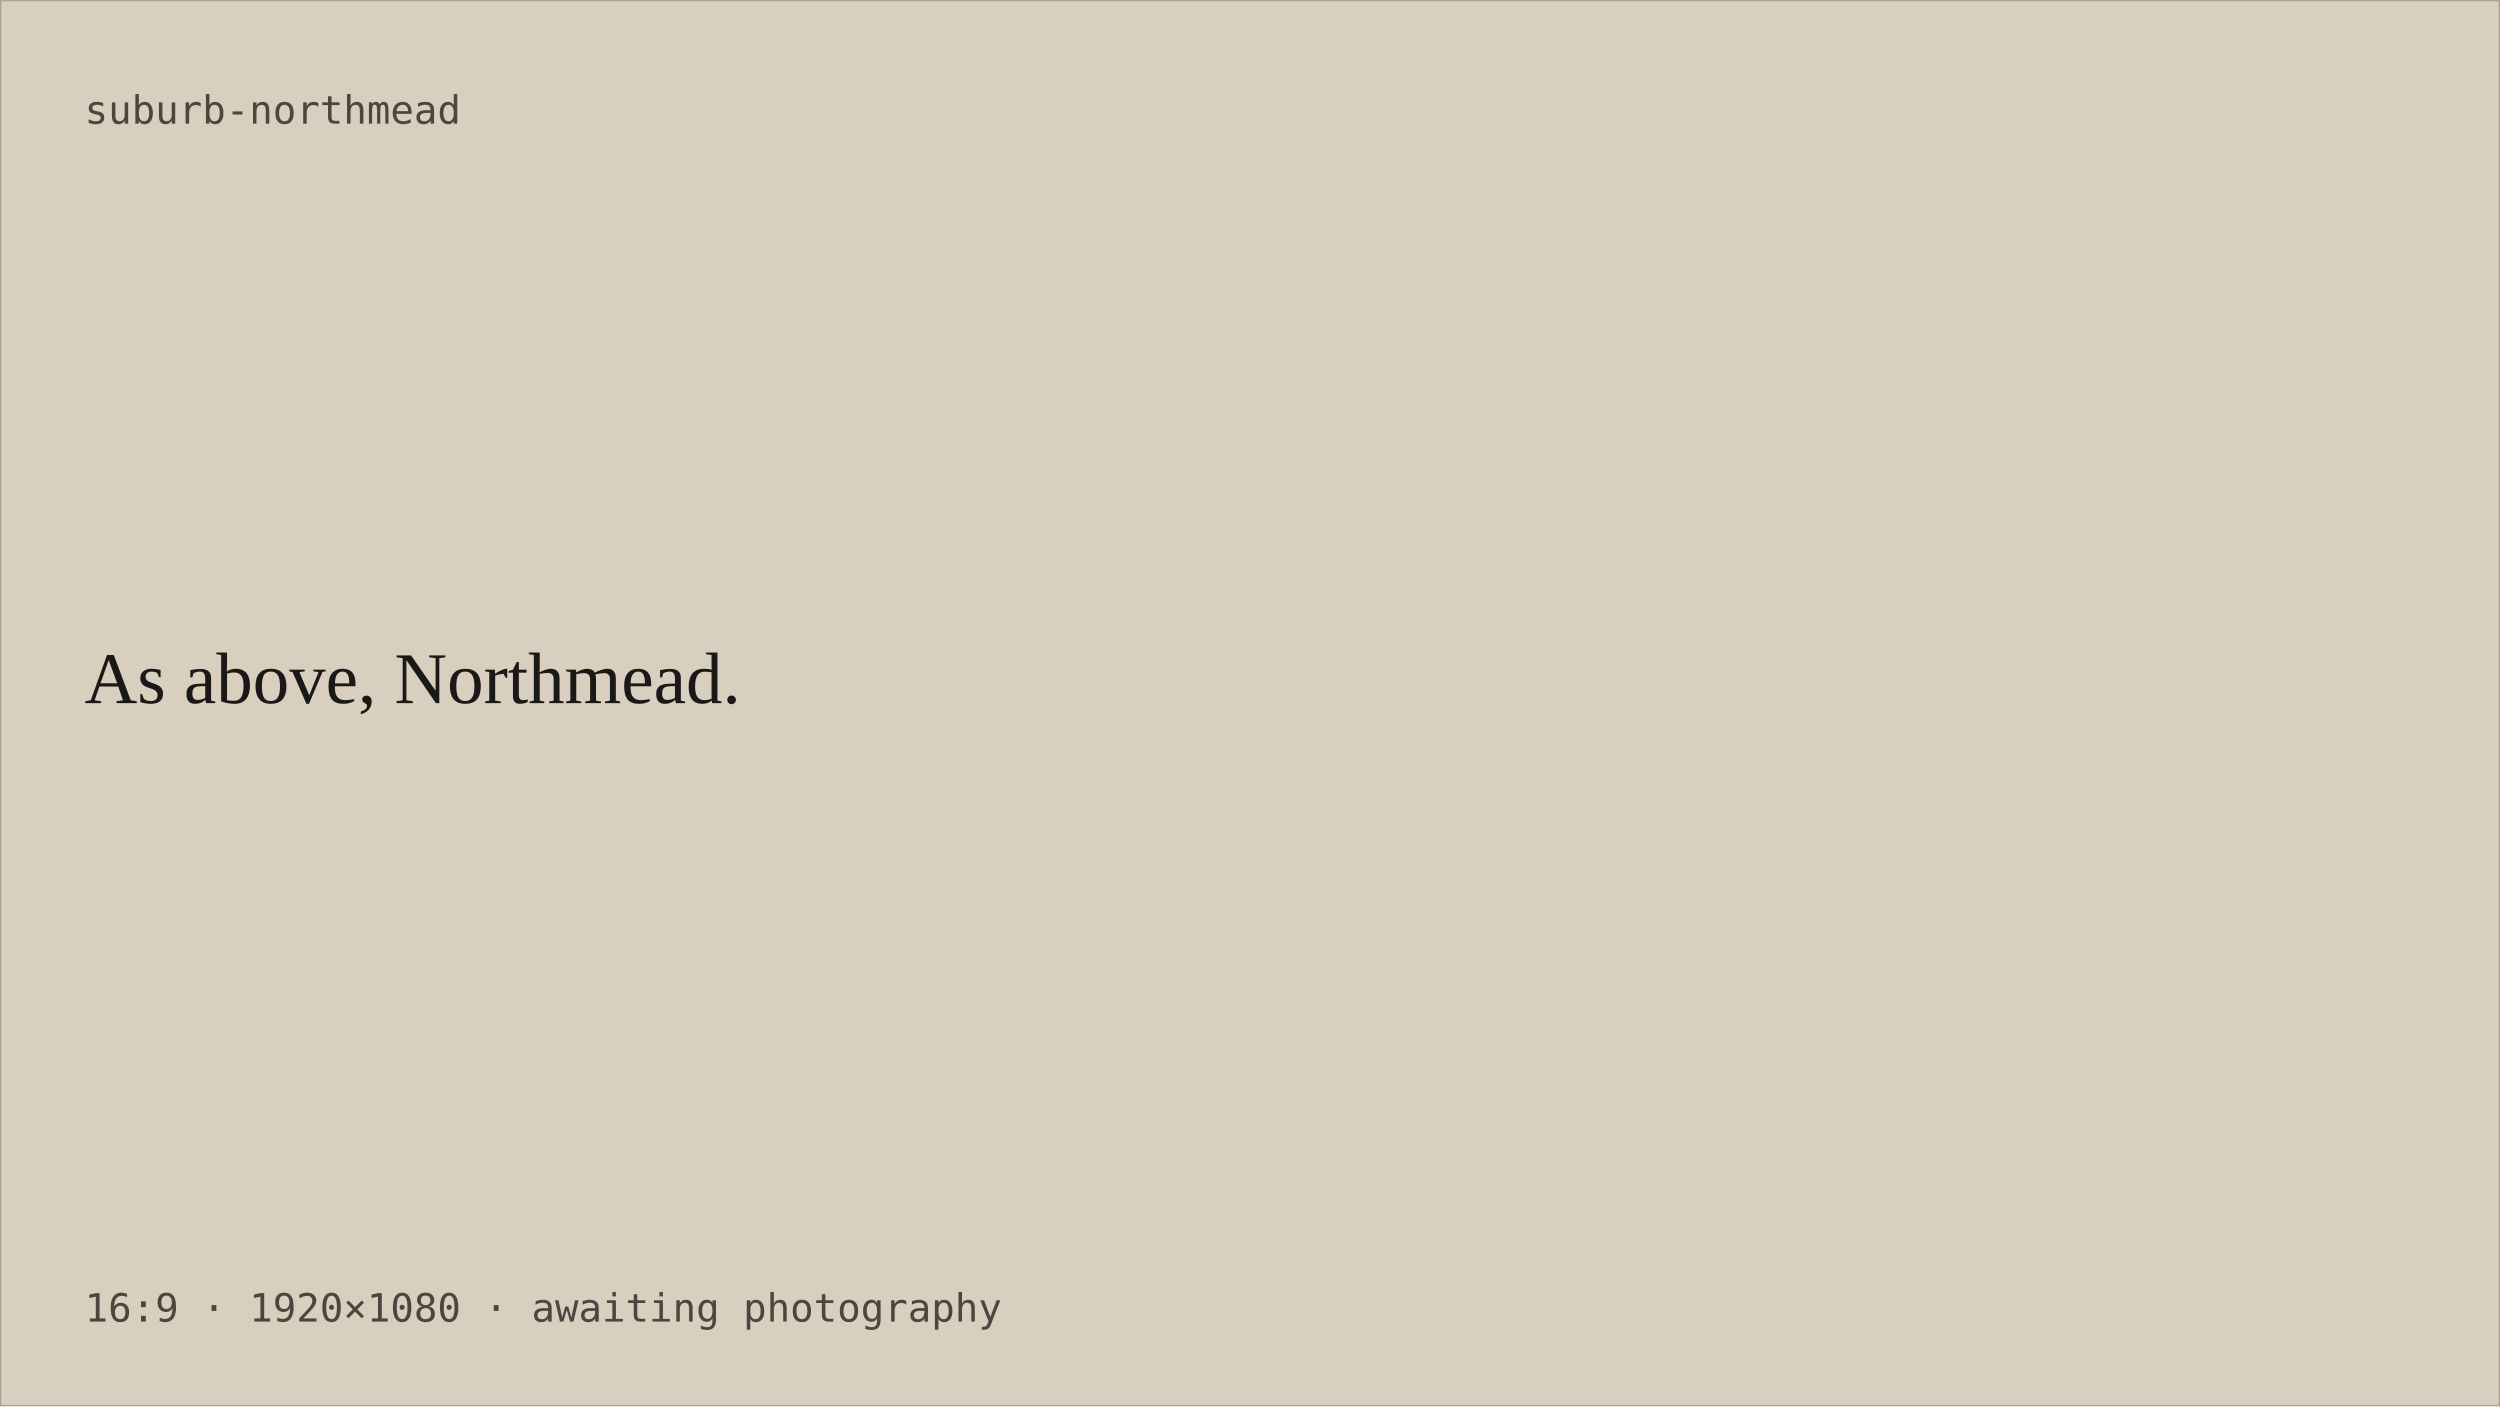
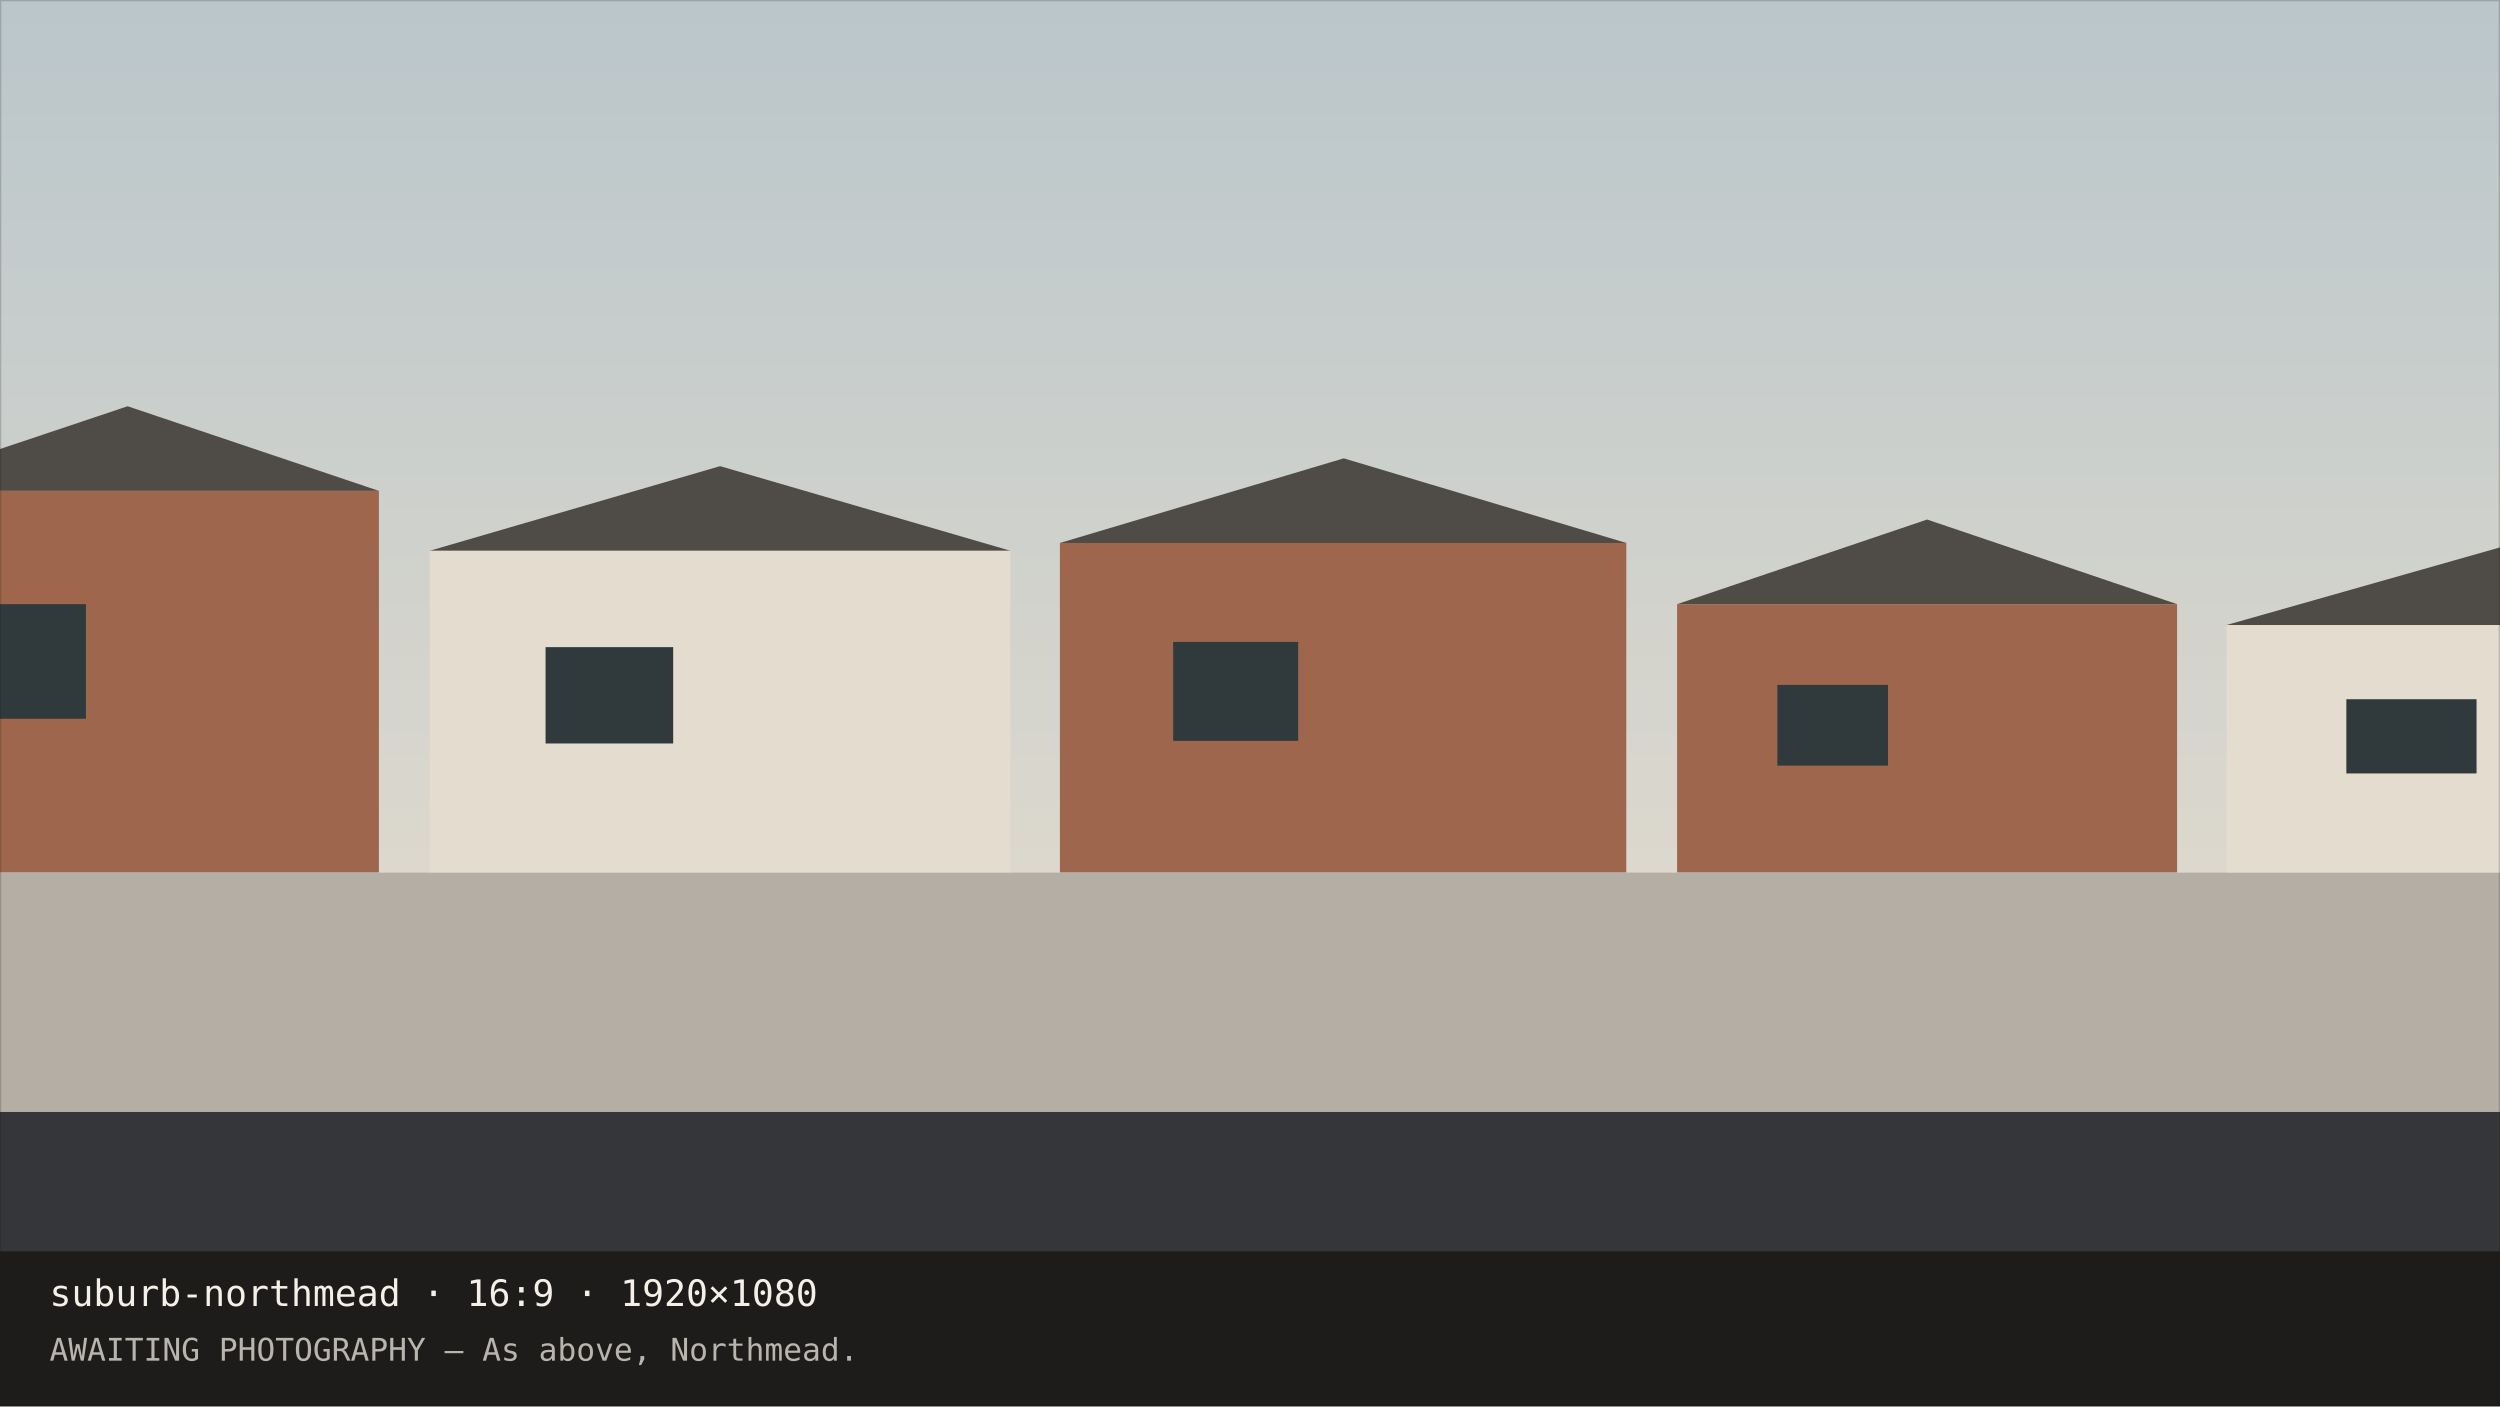
- <svg xmlns="http://www.w3.org/2000/svg" width="1920" height="1080" viewBox="0 0 1920 1080" role="img" aria-label="Placeholder awaiting photography: As above, Northmead.">
-   <rect width="1920" height="1080" fill="#D9CFBE" />
-   <rect x="0.5" y="0.5" width="1919" height="1079" fill="none" stroke="#1B1917" stroke-opacity="0.25" />
-   <text x="65" y="95" font-family="ui-monospace, 'SF Mono', Menlo, monospace" font-size="30" fill="#1B1917" opacity="0.75">suburb-northmead</text>
-   <text x="65" y="540" font-family="Georgia, 'Times New Roman', serif" font-size="56" fill="#1B1917">As above, Northmead.</text>
-   <text x="65" y="1015" font-family="ui-monospace, 'SF Mono', Menlo, monospace" font-size="30" fill="#1B1917" opacity="0.75">16:9 · 1920×1080 · awaiting photography</text>
+ <svg xmlns="http://www.w3.org/2000/svg" width="1920" height="1080" viewBox="0 0 1920 1080" role="img" aria-label="Temporary placeholder awaiting photography: As above, Northmead.">
+   <defs>
+     <linearGradient id="sky2" x1="0" y1="0" x2="0" y2="1">
+       <stop offset="0" stop-color="#bac6cb" />
+       <stop offset="1" stop-color="#dcd8cd" />
+     </linearGradient>
+   </defs>
+   <rect x="0" y="0" width="1920" height="670" fill="url(#sky2)" />
+   <rect x="0" y="670" width="1920" height="410" fill="#b4aea5" />
+   <rect x="0" y="854" width="1920" height="226" fill="#343639" />
+   <polygon points="-96,377 98,312 291,377" fill="#4f4b47" />
+   <rect x="-96" y="377" width="387" height="293" fill="#9e674d" />
+   <rect x="-19" y="464" width="85" height="88" fill="#303a3d" />
+   <polygon points="330,423 553,358 776,423" fill="#4f4b47" />
+   <rect x="330" y="423" width="446" height="247" fill="#e3dccf" />
+   <rect x="419" y="497" width="98" height="74" fill="#303a3d" />
+   <polygon points="814,417 1032,352 1249,417" fill="#4f4b47" />
+   <rect x="814" y="417" width="435" height="253" fill="#9e674d" />
+   <rect x="901" y="493" width="96" height="76" fill="#303a3d" />
+   <polygon points="1288,464 1480,399 1672,464" fill="#4f4b47" />
+   <rect x="1288" y="464" width="384" height="206" fill="#9e674d" />
+   <rect x="1365" y="526" width="85" height="62" fill="#303a3d" />
+   <polygon points="1710,480 1939,415 2167,480" fill="#4f4b47" />
+   <rect x="1710" y="480" width="457" height="190" fill="#e3dccf" />
+   <rect x="1802" y="537" width="100" height="57" fill="#303a3d" />
+   <rect x="0" y="994" width="1920" height="86" fill="#1B1917" opacity="0.1" />
+   <rect x="0" y="961" width="1920" height="119" fill="#1B1917" opacity="0.88" />
+   <text x="38" y="1003" font-family="ui-monospace, Menlo, monospace" font-size="28" fill="#F4EFE7">suburb-northmead · 16:9 · 1920×1080</text>
+   <text x="38" y="1045" font-family="ui-monospace, Menlo, monospace" font-size="24" fill="#F4EFE7" opacity="0.72">AWAITING PHOTOGRAPHY — As above, Northmead.</text>
+   <rect x="0.5" y="0.5" width="1919" height="1079" fill="none" stroke="#1B1917" stroke-opacity="0.2" />
</svg>
